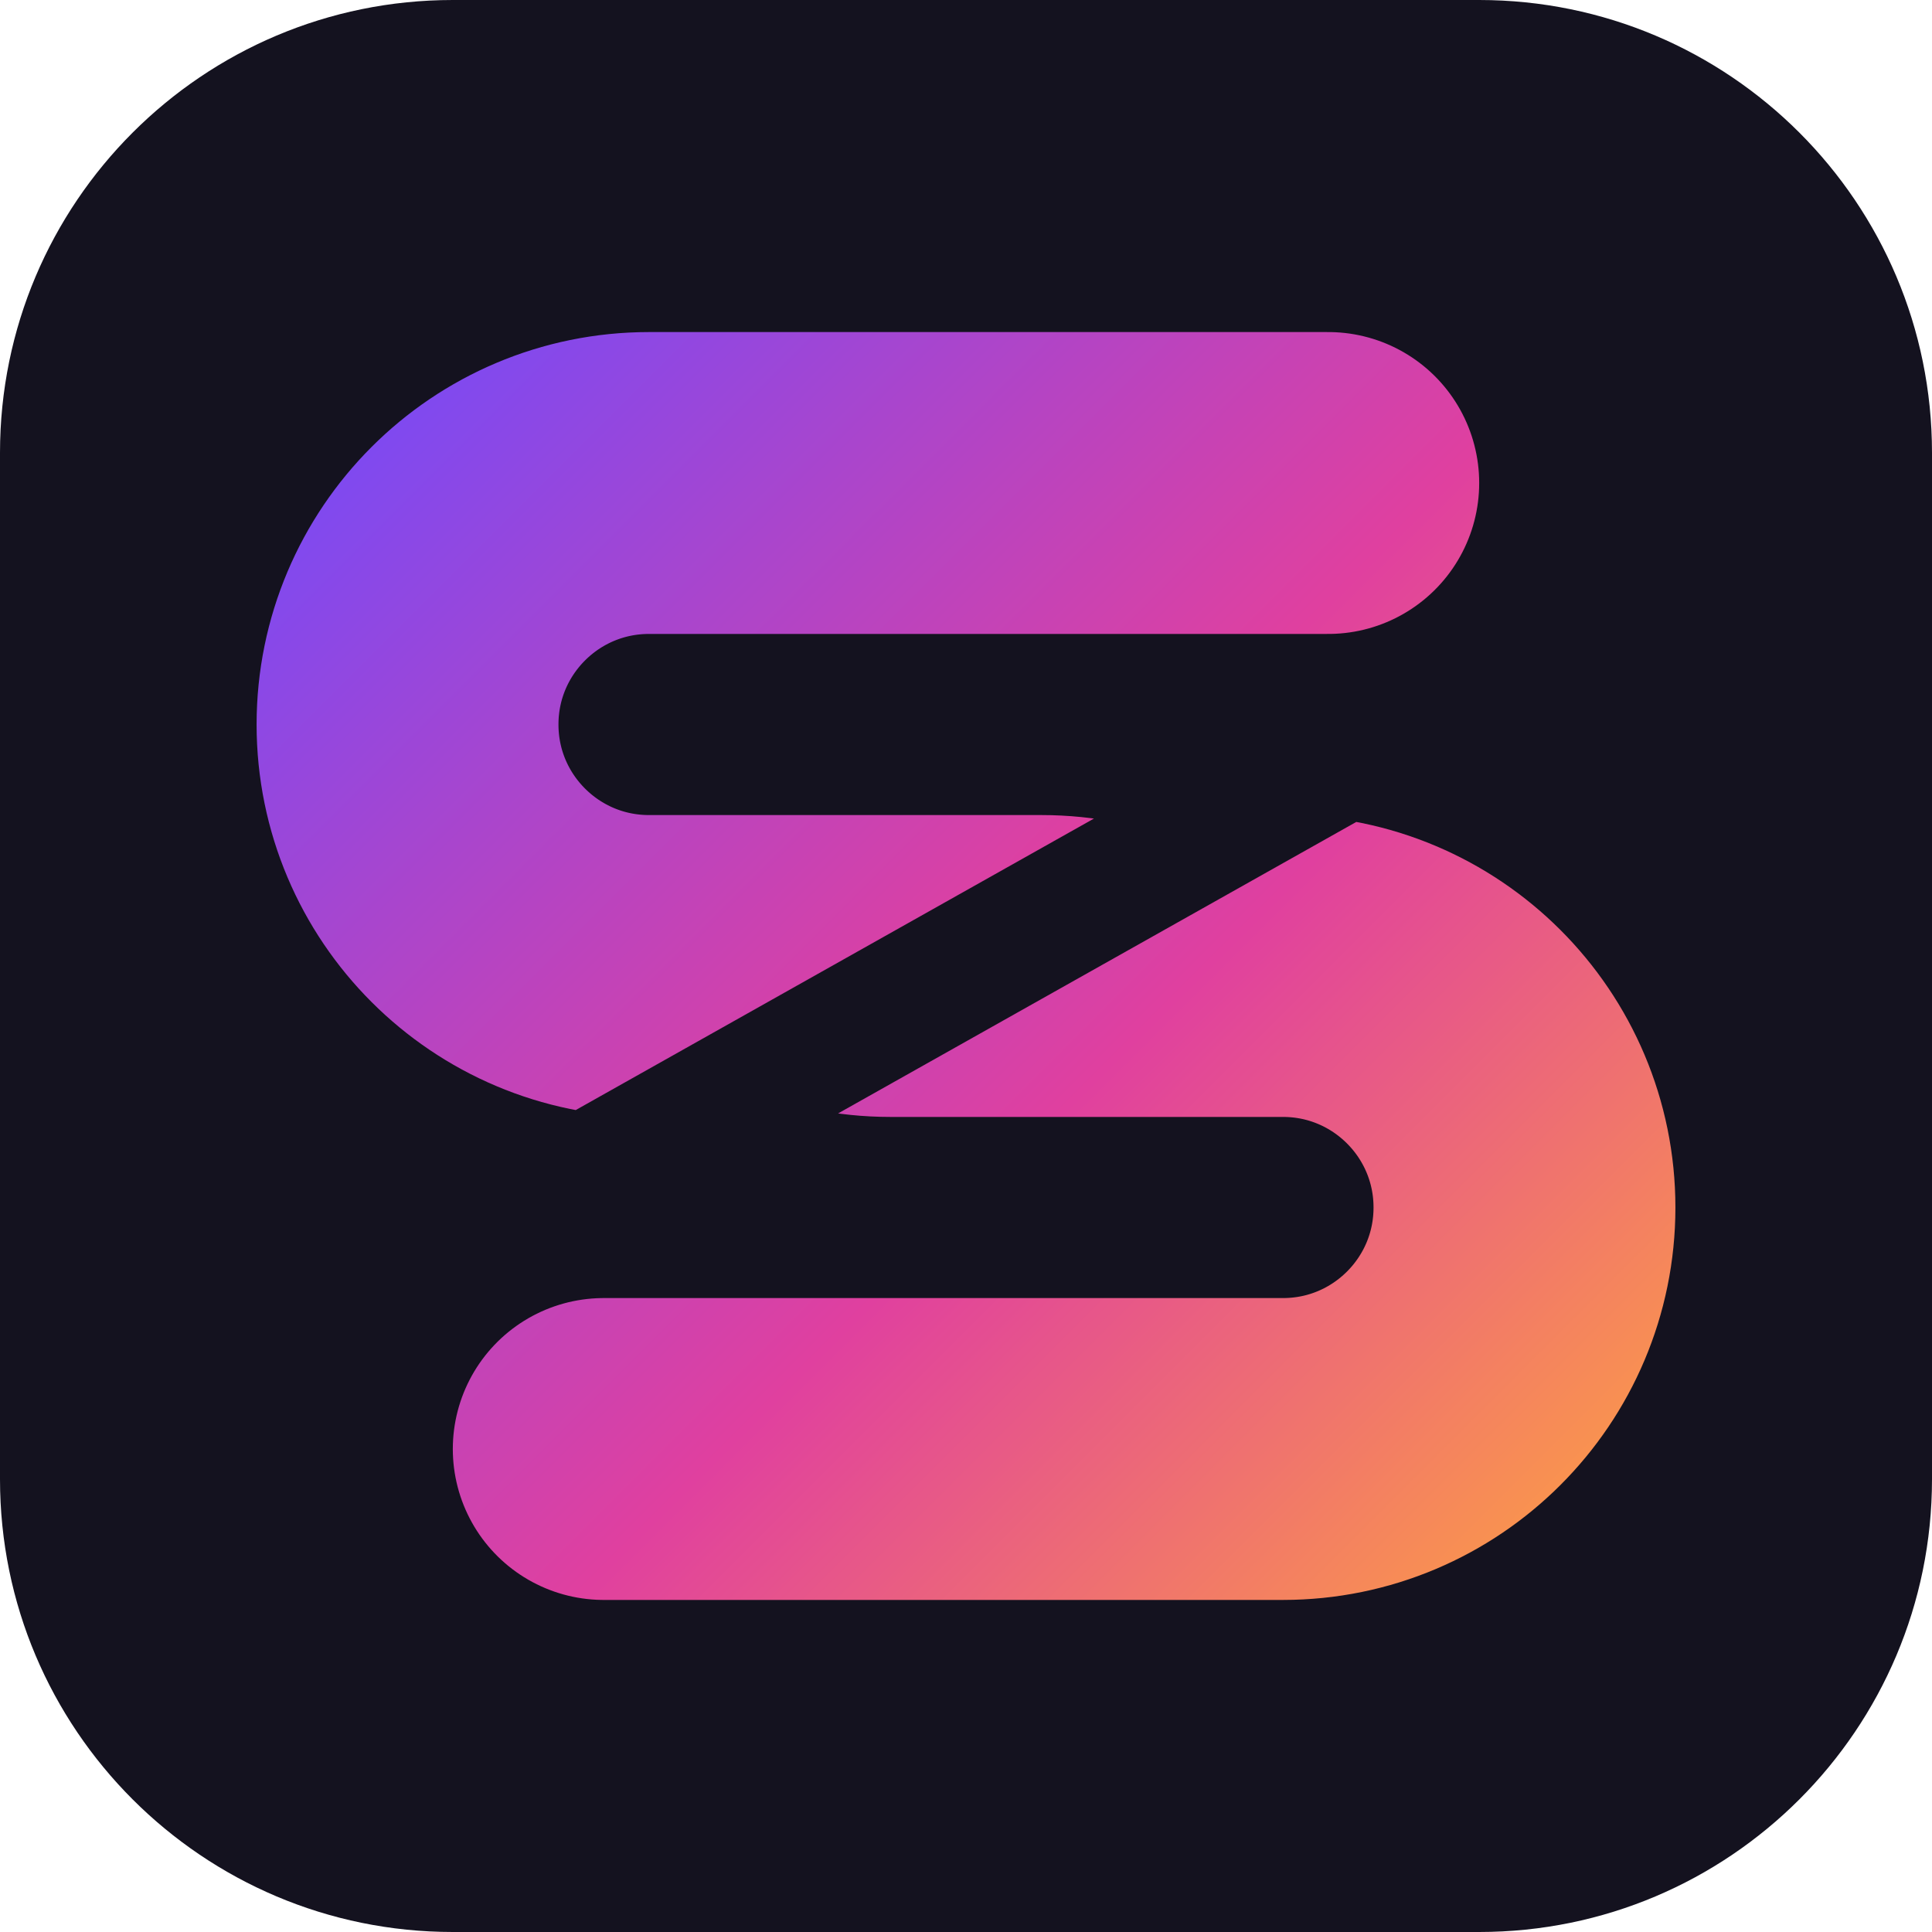
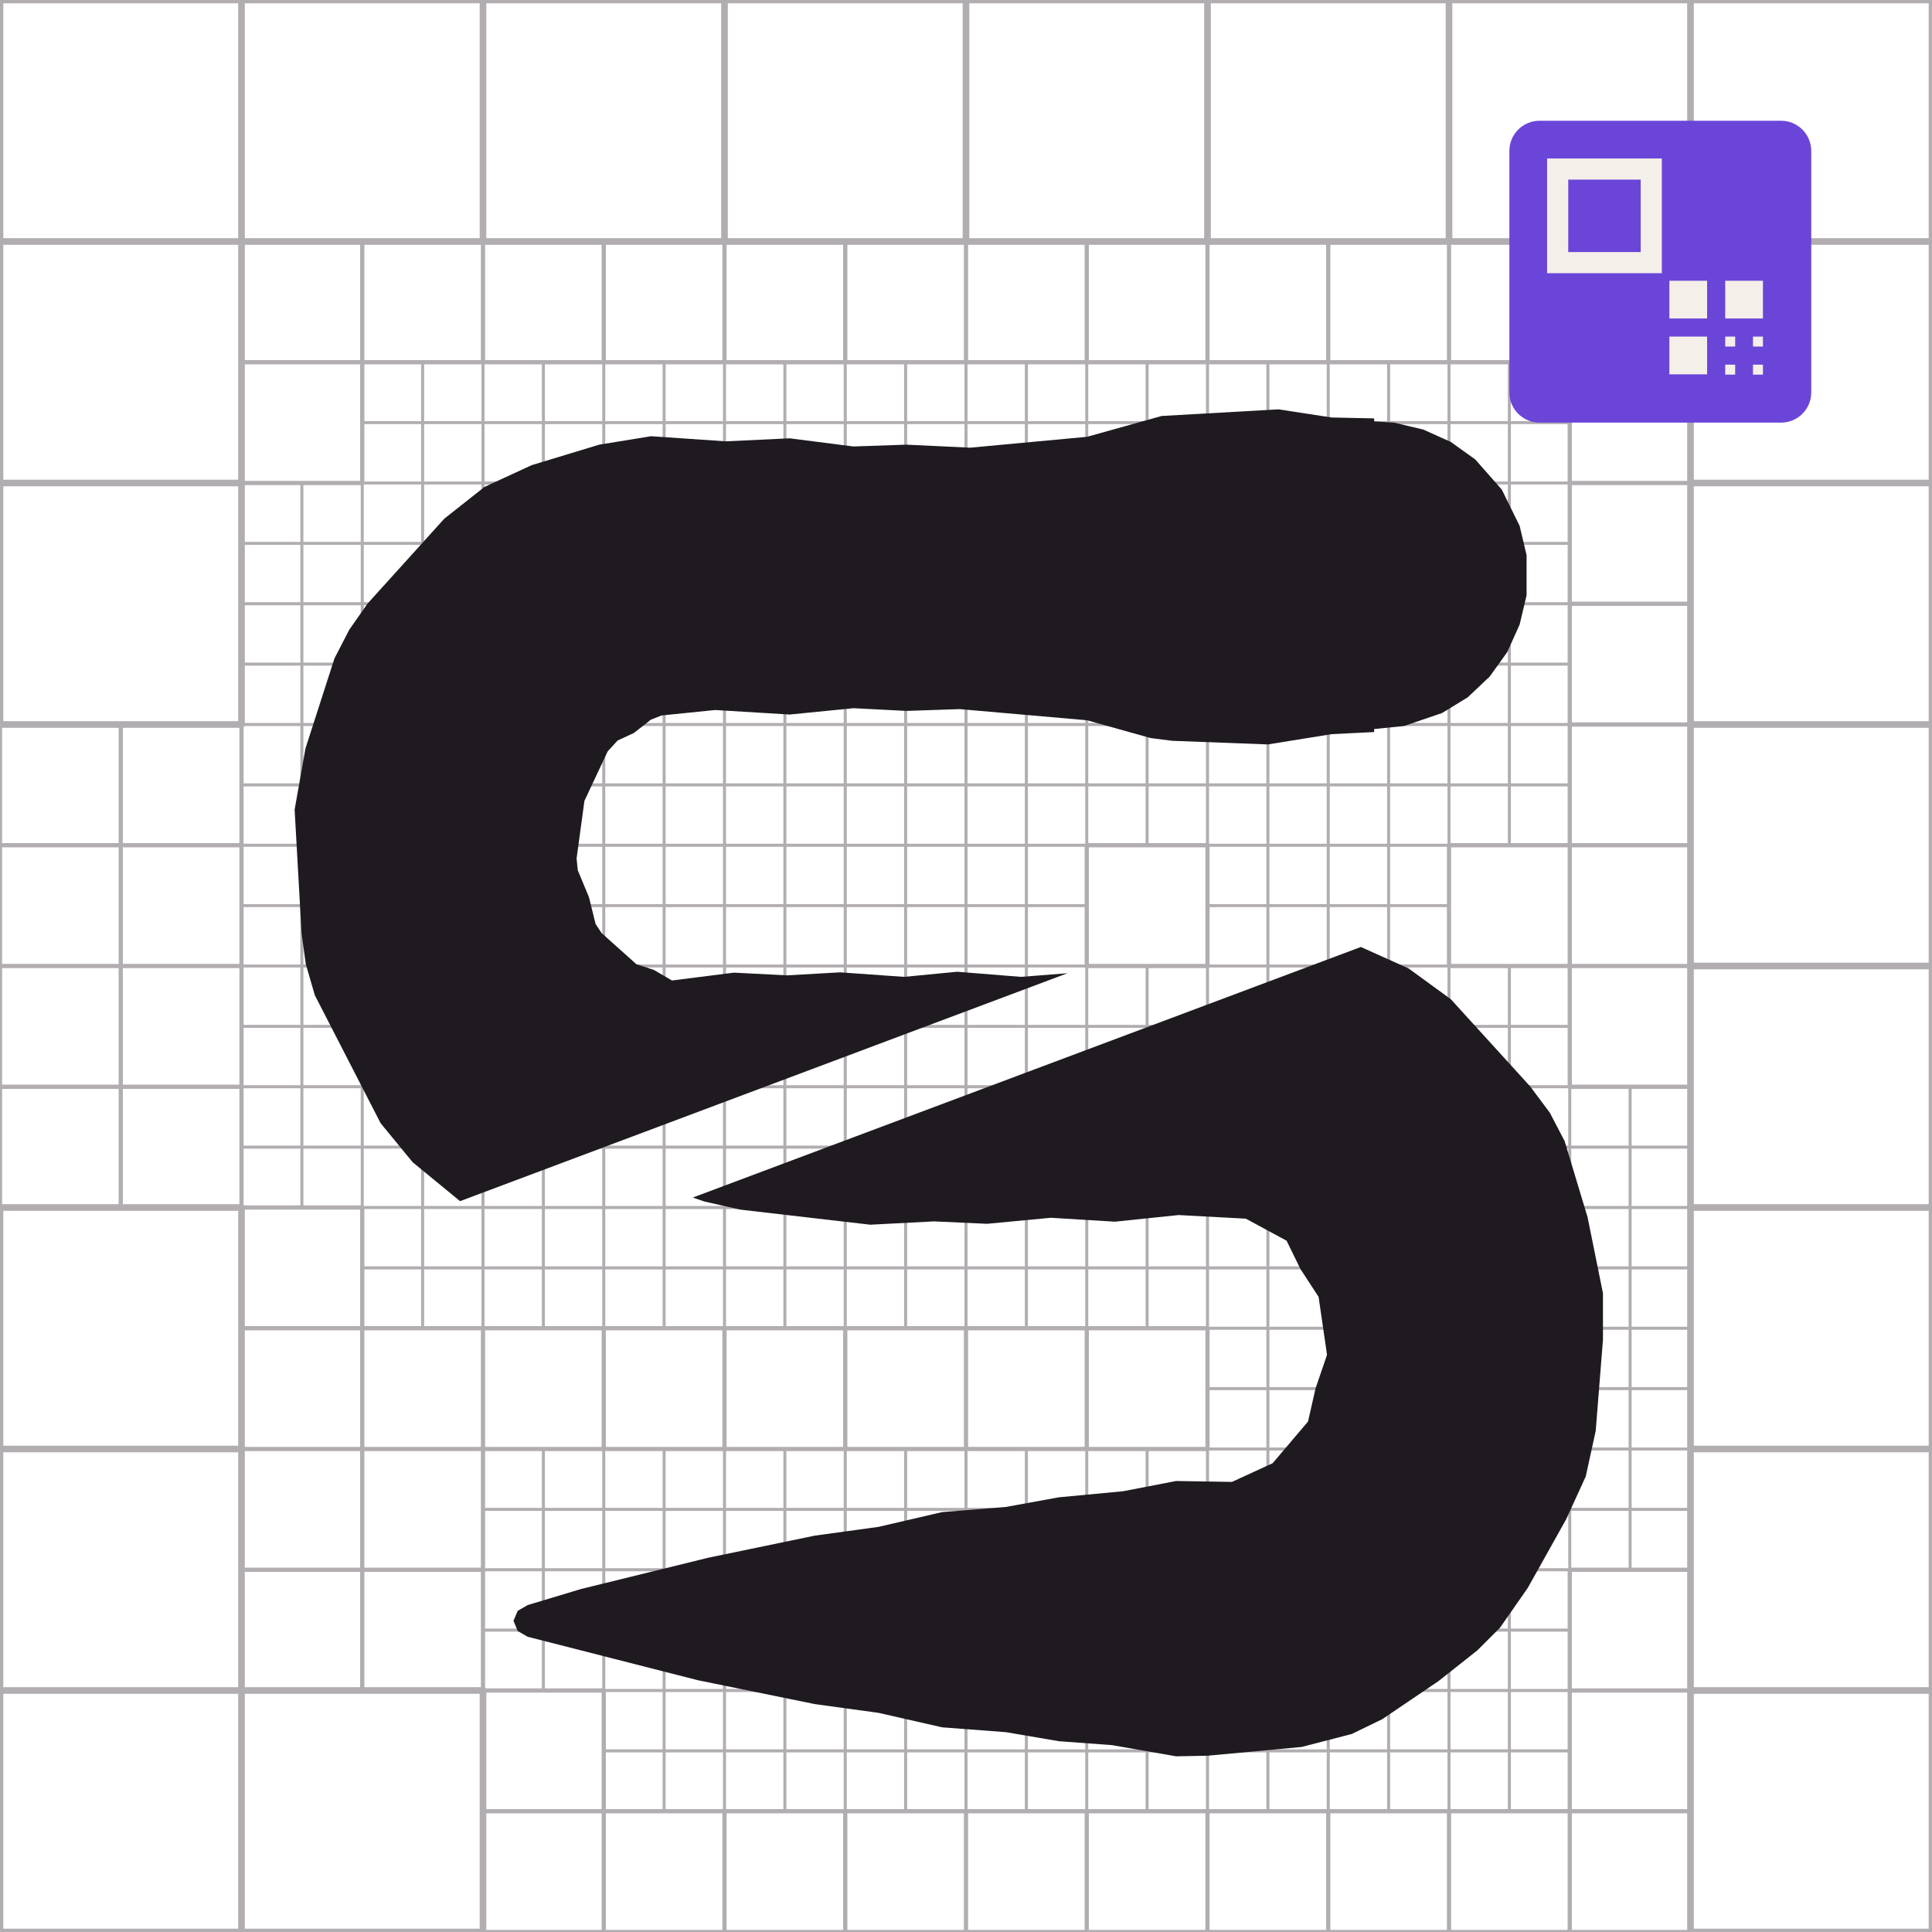
- <svg xmlns="http://www.w3.org/2000/svg" viewBox="0 0 64 64" role="img" aria-label="StringiFor">
-   <defs>
-     <linearGradient id="g" gradientUnits="userSpaceOnUse" x1="12" y1="12" x2="52" y2="52">
-       <stop offset="0" stop-color="#6d4bff" />
-       <stop offset="0.55" stop-color="#e0409f" />
-       <stop offset="1" stop-color="#ffa63d" />
-     </linearGradient>
-     <clipPath id="a">
-       <polygon points="0,0 64,0 64,11.50 0,47.50" />
-     </clipPath>
-     <clipPath id="b">
-       <polygon points="0,52.50 64,16.50 64,64 0,64" />
-     </clipPath>
-   </defs>
-   <rect width="64" height="64" rx="15" fill="#14121f" />
-   <g fill="none" stroke="url(#g)" stroke-width="10" stroke-linecap="round">
-     <g clip-path="url(#a)">
-       <path d="M48 16 H25.5 A8 8 0 0 0 25.5 32 H38.5 A8 8 0 0 1 38.5 48 H16" transform="translate(-4 0)" />
-     </g>
-     <g clip-path="url(#b)">
-       <path d="M48 16 H25.5 A8 8 0 0 0 25.5 32 H38.5 A8 8 0 0 1 38.5 48 H16" transform="translate(4 0)" />
-     </g>
+ <svg xmlns="http://www.w3.org/2000/svg" viewBox="0 0 64 64" role="img" aria-label="StringiFor mark in Akebono">
+   <g stroke="#716a71" stroke-linecap="round" opacity="0.55" fill="none">
+     <path d="M0 0L0 8M0 0L8 0M0 8L0 16M0 8L8 8M0 16L0 24M0 16L8 16M0 24L8 24M0 40L0 48M0 40L8 40M0 48L0 56M0 48L8 48M0 56L0 64M0 56L8 56M0 64L8 64M8 0L8 8M8 0L16 0M8 8L8 16M8 8L16 8M8 16L8 24M8 40L8 48M8 48L8 56M8 56L8 64M8 56L16 56M8 64L16 64M16 0L16 8M16 0L24 0M16 8L24 8M16 56L16 64M24 0L24 8M24 0L32 0M24 8L32 8M32 0L32 8M32 0L40 0M32 8L40 8M40 0L40 8M40 0L48 0M40 8L48 8M48 0L48 8M48 0L56 0M48 8L56 8M56 0L56 8M56 0L64 0M56 8L56 16M56 8L64 8M56 16L56 24M56 16L64 16M56 24L56 32M56 24L64 24M56 32L56 40M56 32L64 32M56 40L56 48M56 40L64 40M56 48L56 56M56 48L64 48M56 56L56 64M56 56L64 56M56 64L64 64M64 0L64 8M64 8L64 16M64 16L64 24M64 24L64 32M64 32L64 40M64 40L64 48M64 48L64 56M64 56L64 64" stroke-width="0.22" />
+     <path d="M0 24L0 28M0 24L4 24M0 28L0 32M0 28L4 28M0 32L0 36M0 32L4 32M0 36L0 40M0 36L4 36M0 40L4 40M4 24L4 28M4 24L8 24M4 28L4 32M4 28L8 28M4 32L4 36M4 32L8 32M4 36L4 40M4 36L8 36M4 40L8 40M8 8L8 12M8 8L12 8M8 12L8 16M8 12L12 12M8 16L12 16M8 24L8 28M8 28L8 32M8 32L8 36M8 36L8 40M8 40L8 44M8 40L12 40M8 44L8 48M8 44L12 44M8 48L8 52M8 48L12 48M8 52L8 56M8 52L12 52M8 56L12 56M12 8L12 12M12 8L16 8M12 12L12 16M12 12L16 12M12 40L12 44M12 44L12 48M12 44L16 44M12 48L12 52M12 48L16 48M12 52L12 56M12 52L16 52M12 56L16 56M16 8L16 12M16 8L20 8M16 12L20 12M16 44L16 48M16 44L20 44M16 48L16 52M16 48L20 48M16 52L16 56M16 56L16 60M16 56L20 56M16 60L16 64M16 60L20 60M16 64L20 64M20 8L20 12M20 8L24 8M20 12L24 12M20 44L20 48M20 44L24 44M20 48L24 48M20 56L20 60M20 60L20 64M20 60L24 60M20 64L24 64M24 8L24 12M24 8L28 8M24 12L28 12M24 44L24 48M24 44L28 44M24 48L28 48M24 60L24 64M24 60L28 60M24 64L28 64M28 8L28 12M28 8L32 8M28 12L32 12M28 44L28 48M28 44L32 44M28 48L32 48M28 60L28 64M28 60L32 60M28 64L32 64M32 8L32 12M32 8L36 8M32 12L36 12M32 44L32 48M32 44L36 44M32 48L36 48M32 60L32 64M32 60L36 60M32 64L36 64M36 8L36 12M36 8L40 8M36 12L40 12M36 28L36 32M36 28L40 28M36 32L40 32M36 44L36 48M36 44L40 44M36 48L40 48M36 60L36 64M36 60L40 60M36 64L40 64M40 8L40 12M40 8L44 8M40 12L44 12M40 28L40 32M40 44L40 48M40 60L40 64M40 60L44 60M40 64L44 64M44 8L44 12M44 8L48 8M44 12L48 12M44 60L44 64M44 60L48 60M44 64L48 64M48 8L48 12M48 8L52 8M48 12L52 12M48 28L48 32M48 28L52 28M48 32L52 32M48 60L48 64M48 60L52 60M48 64L52 64M52 8L52 12M52 8L56 8M52 12L52 16M52 12L56 12M52 16L52 20M52 16L56 16M52 20L52 24M52 20L56 20M52 24L52 28M52 24L56 24M52 28L52 32M52 28L56 28M52 32L52 36M52 32L56 32M52 36L56 36M52 52L52 56M52 52L56 52M52 56L52 60M52 56L56 56M52 60L52 64M52 60L56 60M52 64L56 64M56 8L56 12M56 12L56 16M56 16L56 20M56 20L56 24M56 24L56 28M56 28L56 32M56 32L56 36M56 52L56 56M56 56L56 60M56 60L56 64" stroke-width="0.14" />
+     <path d="M8 16L8 18M8 16L10 16M8 18L8 20M8 18L10 18M8 20L8 22M8 20L10 20M8 22L8 24M8 22L10 22M8 24L8 26M8 24L10 24M8 26L8 28M8 26L10 26M8 28L8 30M8 28L10 28M8 30L8 32M8 30L10 30M8 32L8 34M8 32L10 32M8 34L8 36M8 34L10 34M8 36L8 38M8 36L10 36M8 38L8 40M8 38L10 38M8 40L10 40M10 16L10 18M10 16L12 16M10 18L10 20M10 18L12 18M10 20L10 22M10 20L12 20M10 22L10 24M10 22L12 22M10 24L10 26M10 24L12 24M10 26L10 28M10 26L12 26M10 28L10 30M10 28L12 28M10 30L10 32M10 30L12 30M10 32L10 34M10 32L12 32M10 34L10 36M10 34L12 34M10 36L10 38M10 36L12 36M10 38L10 40M10 38L12 38M10 40L12 40M12 12L12 14M12 12L14 12M12 14L12 16M12 14L14 14M12 16L12 18M12 16L14 16M12 18L12 20M12 18L14 18M12 20L12 22M12 20L14 20M12 22L12 24M12 22L14 22M12 24L12 26M12 24L14 24M12 26L12 28M12 26L14 26M12 28L12 30M12 28L14 28M12 30L12 32M12 30L14 30M12 32L12 34M12 32L14 32M12 34L12 36M12 34L14 34M12 36L12 38M12 36L14 36M12 38L12 40M12 38L14 38M12 40L12 42M12 40L14 40M12 42L12 44M12 42L14 42M12 44L14 44M14 12L14 14M14 12L16 12M14 14L14 16M14 14L16 14M14 16L14 18M14 16L16 16M14 18L14 20M14 18L16 18M14 20L14 22M14 20L16 20M14 22L14 24M14 22L16 22M14 24L14 26M14 24L16 24M14 26L14 28M14 26L16 26M14 28L14 30M14 28L16 28M14 30L14 32M14 30L16 30M14 32L14 34M14 32L16 32M14 34L14 36M14 34L16 34M14 36L14 38M14 36L16 36M14 38L14 40M14 38L16 38M14 40L14 42M14 40L16 40M14 42L14 44M14 42L16 42M14 44L16 44M16 12L16 14M16 12L18 12M16 14L16 16M16 14L18 14M16 16L16 18M16 16L18 16M16 18L16 20M16 18L18 18M16 20L16 22M16 20L18 20M16 22L16 24M16 22L18 22M16 24L16 26M16 24L18 24M16 26L16 28M16 26L18 26M16 28L16 30M16 28L18 28M16 30L16 32M16 30L18 30M16 32L16 34M16 32L18 32M16 34L16 36M16 34L18 34M16 36L16 38M16 36L18 36M16 38L16 40M16 38L18 38M16 40L16 42M16 40L18 40M16 42L16 44M16 42L18 42M16 44L18 44M16 48L16 50M16 48L18 48M16 50L16 52M16 50L18 50M16 52L16 54M16 52L18 52M16 54L16 56M16 54L18 54M16 56L18 56M18 12L18 14M18 12L20 12M18 14L18 16M18 14L20 14M18 16L18 18M18 16L20 16M18 18L18 20M18 18L20 18M18 20L18 22M18 20L20 20M18 22L18 24M18 22L20 22M18 24L18 26M18 24L20 24M18 26L18 28M18 26L20 26M18 28L18 30M18 28L20 28M18 30L18 32M18 30L20 30M18 32L18 34M18 32L20 32M18 34L18 36M18 34L20 34M18 36L18 38M18 36L20 36M18 38L18 40M18 38L20 38M18 40L18 42M18 40L20 40M18 42L18 44M18 42L20 42M18 44L20 44M18 48L18 50M18 48L20 48M18 50L18 52M18 50L20 50M18 52L18 54M18 52L20 52M18 54L18 56M18 54L20 54M18 56L20 56M20 12L20 14M20 12L22 12M20 14L20 16M20 14L22 14M20 16L20 18M20 16L22 16M20 18L20 20M20 18L22 18M20 20L20 22M20 20L22 20M20 22L20 24M20 22L22 22M20 24L20 26M20 24L22 24M20 26L20 28M20 26L22 26M20 28L20 30M20 28L22 28M20 30L20 32M20 30L22 30M20 32L20 34M20 32L22 32M20 34L20 36M20 34L22 34M20 36L20 38M20 36L22 36M20 38L20 40M20 38L22 38M20 40L20 42M20 40L22 40M20 42L20 44M20 42L22 42M20 44L22 44M20 48L20 50M20 48L22 48M20 50L20 52M20 50L22 50M20 52L20 54M20 52L22 52M20 54L20 56M20 54L22 54M20 56L20 58M20 56L22 56M20 58L20 60M20 58L22 58M20 60L22 60M22 12L22 14M22 12L24 12M22 14L22 16M22 14L24 14M22 16L22 18M22 16L24 16M22 18L22 20M22 18L24 18M22 20L22 22M22 20L24 20M22 22L22 24M22 22L24 22M22 24L22 26M22 24L24 24M22 26L22 28M22 26L24 26M22 28L22 30M22 28L24 28M22 30L22 32M22 30L24 30M22 32L22 34M22 32L24 32M22 34L22 36M22 34L24 34M22 36L22 38M22 36L24 36M22 38L22 40M22 38L24 38M22 40L22 42M22 40L24 40M22 42L22 44M22 42L24 42M22 44L24 44M22 48L22 50M22 48L24 48M22 50L22 52M22 50L24 50M22 52L22 54M22 52L24 52M22 54L22 56M22 54L24 54M22 56L22 58M22 56L24 56M22 58L22 60M22 58L24 58M22 60L24 60M24 12L24 14M24 12L26 12M24 14L24 16M24 14L26 14M24 16L24 18M24 16L26 16M24 18L24 20M24 18L26 18M24 20L24 22M24 20L26 20M24 22L24 24M24 22L26 22M24 24L24 26M24 24L26 24M24 26L24 28M24 26L26 26M24 28L24 30M24 28L26 28M24 30L24 32M24 30L26 30M24 32L24 34M24 32L26 32M24 34L24 36M24 34L26 34M24 36L24 38M24 36L26 36M24 38L24 40M24 38L26 38M24 40L24 42M24 40L26 40M24 42L24 44M24 42L26 42M24 44L26 44M24 48L24 50M24 48L26 48M24 50L24 52M24 50L26 50M24 52L24 54M24 52L26 52M24 54L24 56M24 54L26 54M24 56L24 58M24 56L26 56M24 58L24 60M24 58L26 58M24 60L26 60M26 12L26 14M26 12L28 12M26 14L26 16M26 14L28 14M26 16L26 18M26 16L28 16M26 18L26 20M26 18L28 18M26 20L26 22M26 20L28 20M26 22L26 24M26 22L28 22M26 24L26 26M26 24L28 24M26 26L26 28M26 26L28 26M26 28L26 30M26 28L28 28M26 30L26 32M26 30L28 30M26 32L26 34M26 32L28 32M26 34L26 36M26 34L28 34M26 36L26 38M26 36L28 36M26 38L26 40M26 38L28 38M26 40L26 42M26 40L28 40M26 42L26 44M26 42L28 42M26 44L28 44M26 48L26 50M26 48L28 48M26 50L26 52M26 50L28 50M26 52L26 54M26 52L28 52M26 54L26 56M26 54L28 54M26 56L26 58M26 56L28 56M26 58L26 60M26 58L28 58M26 60L28 60M28 12L28 14M28 12L30 12M28 14L28 16M28 14L30 14M28 16L28 18M28 16L30 16M28 18L28 20M28 18L30 18M28 20L28 22M28 20L30 20M28 22L28 24M28 22L30 22M28 24L28 26M28 24L30 24M28 26L28 28M28 26L30 26M28 28L28 30M28 28L30 28M28 30L28 32M28 30L30 30M28 32L28 34M28 32L30 32M28 34L28 36M28 34L30 34M28 36L28 38M28 36L30 36M28 38L28 40M28 38L30 38M28 40L28 42M28 40L30 40M28 42L28 44M28 42L30 42M28 44L30 44M28 48L28 50M28 48L30 48M28 50L28 52M28 50L30 50M28 52L28 54M28 52L30 52M28 54L28 56M28 54L30 54M28 56L28 58M28 56L30 56M28 58L28 60M28 58L30 58M28 60L30 60M30 12L30 14M30 12L32 12M30 14L30 16M30 14L32 14M30 16L30 18M30 16L32 16M30 18L30 20M30 18L32 18M30 20L30 22M30 20L32 20M30 22L30 24M30 22L32 22M30 24L30 26M30 24L32 24M30 26L30 28M30 26L32 26M30 28L30 30M30 28L32 28M30 30L30 32M30 30L32 30M30 32L30 34M30 32L32 32M30 34L30 36M30 34L32 34M30 36L30 38M30 36L32 36M30 38L30 40M30 38L32 38M30 40L30 42M30 40L32 40M30 42L30 44M30 42L32 42M30 44L32 44M30 48L30 50M30 48L32 48M30 50L30 52M30 50L32 50M30 52L30 54M30 52L32 52M30 54L30 56M30 54L32 54M30 56L30 58M30 56L32 56M30 58L30 60M30 58L32 58M30 60L32 60M32 12L32 14M32 12L34 12M32 14L32 16M32 14L34 14M32 16L32 18M32 16L34 16M32 18L32 20M32 18L34 18M32 20L32 22M32 20L34 20M32 22L32 24M32 22L34 22M32 24L32 26M32 24L34 24M32 26L32 28M32 26L34 26M32 28L32 30M32 28L34 28M32 30L32 32M32 30L34 30M32 32L32 34M32 32L34 32M32 34L32 36M32 34L34 34M32 36L32 38M32 36L34 36M32 38L32 40M32 38L34 38M32 40L32 42M32 40L34 40M32 42L32 44M32 42L34 42M32 44L34 44M32 48L32 50M32 48L34 48M32 50L32 52M32 50L34 50M32 52L32 54M32 52L34 52M32 54L32 56M32 54L34 54M32 56L32 58M32 56L34 56M32 58L32 60M32 58L34 58M32 60L34 60M34 12L34 14M34 12L36 12M34 14L34 16M34 14L36 14M34 16L34 18M34 16L36 16M34 18L34 20M34 18L36 18M34 20L34 22M34 20L36 20M34 22L34 24M34 22L36 22M34 24L34 26M34 24L36 24M34 26L34 28M34 26L36 26M34 28L34 30M34 28L36 28M34 30L34 32M34 30L36 30M34 32L34 34M34 32L36 32M34 34L34 36M34 34L36 34M34 36L34 38M34 36L36 36M34 38L34 40M34 38L36 38M34 40L34 42M34 40L36 40M34 42L34 44M34 42L36 42M34 44L36 44M34 48L34 50M34 48L36 48M34 50L34 52M34 50L36 50M34 52L34 54M34 52L36 52M34 54L34 56M34 54L36 54M34 56L34 58M34 56L36 56M34 58L34 60M34 58L36 58M34 60L36 60M36 12L36 14M36 12L38 12M36 14L36 16M36 14L38 14M36 16L36 18M36 16L38 16M36 18L36 20M36 18L38 18M36 20L36 22M36 20L38 20M36 22L36 24M36 22L38 22M36 24L36 26M36 24L38 24M36 26L36 28M36 26L38 26M36 28L36 30M36 28L38 28M36 30L36 32M36 32L36 34M36 32L38 32M36 34L36 36M36 34L38 34M36 36L36 38M36 36L38 36M36 38L36 40M36 38L38 38M36 40L36 42M36 40L38 40M36 42L36 44M36 42L38 42M36 44L38 44M36 48L36 50M36 48L38 48M36 50L36 52M36 50L38 50M36 52L36 54M36 52L38 52M36 54L36 56M36 54L38 54M36 56L36 58M36 56L38 56M36 58L36 60M36 58L38 58M36 60L38 60M38 12L38 14M38 12L40 12M38 14L38 16M38 14L40 14M38 16L38 18M38 16L40 16M38 18L38 20M38 18L40 18M38 20L38 22M38 20L40 20M38 22L38 24M38 22L40 22M38 24L38 26M38 24L40 24M38 26L38 28M38 26L40 26M38 28L40 28M38 32L38 34M38 32L40 32M38 34L38 36M38 34L40 34M38 36L38 38M38 36L40 36M38 38L38 40M38 38L40 38M38 40L38 42M38 40L40 40M38 42L38 44M38 42L40 42M38 44L40 44M38 48L38 50M38 48L40 48M38 50L38 52M38 50L40 50M38 52L38 54M38 52L40 52M38 54L38 56M38 54L40 54M38 56L38 58M38 56L40 56M38 58L38 60M38 58L40 58M38 60L40 60M40 12L40 14M40 12L42 12M40 14L40 16M40 14L42 14M40 16L40 18M40 16L42 16M40 18L40 20M40 18L42 18M40 20L40 22M40 20L42 20M40 22L40 24M40 22L42 22M40 24L40 26M40 24L42 24M40 26L40 28M40 26L42 26M40 28L40 30M40 28L42 28M40 30L40 32M40 30L42 30M40 32L40 34M40 32L42 32M40 34L40 36M40 34L42 34M40 36L40 38M40 36L42 36M40 38L40 40M40 38L42 38M40 40L40 42M40 40L42 40M40 42L40 44M40 42L42 42M40 44L40 46M40 44L42 44M40 46L40 48M40 46L42 46M40 48L40 50M40 48L42 48M40 50L40 52M40 50L42 50M40 52L40 54M40 52L42 52M40 54L40 56M40 54L42 54M40 56L40 58M40 56L42 56M40 58L40 60M40 58L42 58M40 60L42 60M42 12L42 14M42 12L44 12M42 14L42 16M42 14L44 14M42 16L42 18M42 16L44 16M42 18L42 20M42 18L44 18M42 20L42 22M42 20L44 20M42 22L42 24M42 22L44 22M42 24L42 26M42 24L44 24M42 26L42 28M42 26L44 26M42 28L42 30M42 28L44 28M42 30L42 32M42 30L44 30M42 32L42 34M42 32L44 32M42 34L42 36M42 34L44 34M42 36L42 38M42 36L44 36M42 38L42 40M42 38L44 38M42 40L42 42M42 40L44 40M42 42L42 44M42 42L44 42M42 44L42 46M42 44L44 44M42 46L42 48M42 46L44 46M42 48L42 50M42 48L44 48M42 50L42 52M42 50L44 50M42 52L42 54M42 52L44 52M42 54L42 56M42 54L44 54M42 56L42 58M42 56L44 56M42 58L42 60M42 58L44 58M42 60L44 60M44 12L44 14M44 12L46 12M44 14L44 16M44 14L46 14M44 16L44 18M44 16L46 16M44 18L44 20M44 18L46 18M44 20L44 22M44 20L46 20M44 22L44 24M44 22L46 22M44 24L44 26M44 24L46 24M44 26L44 28M44 26L46 26M44 28L44 30M44 28L46 28M44 30L44 32M44 30L46 30M44 32L44 34M44 32L46 32M44 34L44 36M44 34L46 34M44 36L44 38M44 36L46 36M44 38L44 40M44 38L46 38M44 40L44 42M44 40L46 40M44 42L44 44M44 42L46 42M44 44L44 46M44 44L46 44M44 46L44 48M44 46L46 46M44 48L44 50M44 48L46 48M44 50L44 52M44 50L46 50M44 52L44 54M44 52L46 52M44 54L44 56M44 54L46 54M44 56L44 58M44 56L46 56M44 58L44 60M44 58L46 58M44 60L46 60M46 12L46 14M46 12L48 12M46 14L46 16M46 14L48 14M46 16L46 18M46 16L48 16M46 18L46 20M46 18L48 18M46 20L46 22M46 20L48 20M46 22L46 24M46 22L48 22M46 24L46 26M46 24L48 24M46 26L46 28M46 26L48 26M46 28L46 30M46 28L48 28M46 30L46 32M46 30L48 30M46 32L46 34M46 32L48 32M46 34L46 36M46 34L48 34M46 36L46 38M46 36L48 36M46 38L46 40M46 38L48 38M46 40L46 42M46 40L48 40M46 42L46 44M46 42L48 42M46 44L46 46M46 44L48 44M46 46L46 48M46 46L48 46M46 48L46 50M46 48L48 48M46 50L46 52M46 50L48 50M46 52L46 54M46 52L48 52M46 54L46 56M46 54L48 54M46 56L46 58M46 56L48 56M46 58L46 60M46 58L48 58M46 60L48 60M48 12L48 14M48 12L50 12M48 14L48 16M48 14L50 14M48 16L48 18M48 16L50 16M48 18L48 20M48 18L50 18M48 20L48 22M48 20L50 20M48 22L48 24M48 22L50 22M48 24L48 26M48 24L50 24M48 26L48 28M48 26L50 26M48 28L48 30M48 28L50 28M48 30L48 32M48 32L48 34M48 32L50 32M48 34L48 36M48 34L50 34M48 36L48 38M48 36L50 36M48 38L48 40M48 38L50 38M48 40L48 42M48 40L50 40M48 42L48 44M48 42L50 42M48 44L48 46M48 44L50 44M48 46L48 48M48 46L50 46M48 48L48 50M48 48L50 48M48 50L48 52M48 50L50 50M48 52L48 54M48 52L50 52M48 54L48 56M48 54L50 54M48 56L48 58M48 56L50 56M48 58L48 60M48 58L50 58M48 60L50 60M50 12L50 14M50 12L52 12M50 14L50 16M50 14L52 14M50 16L50 18M50 16L52 16M50 18L50 20M50 18L52 18M50 20L50 22M50 20L52 20M50 22L50 24M50 22L52 22M50 24L50 26M50 24L52 24M50 26L50 28M50 26L52 26M50 28L52 28M50 32L50 34M50 32L52 32M50 34L50 36M50 34L52 34M50 36L50 38M50 36L52 36M50 38L50 40M50 38L52 38M50 40L50 42M50 40L52 40M50 42L50 44M50 42L52 42M50 44L50 46M50 44L52 44M50 46L50 48M50 46L52 46M50 48L50 50M50 48L52 48M50 50L50 52M50 50L52 50M50 52L50 54M50 52L52 52M50 54L50 56M50 54L52 54M50 56L50 58M50 56L52 56M50 58L50 60M50 58L52 58M50 60L52 60M52 12L52 14M52 14L52 16M52 16L52 18M52 18L52 20M52 20L52 22M52 22L52 24M52 24L52 26M52 26L52 28M52 32L52 34M52 34L52 36M52 36L52 38M52 36L54 36M52 38L52 40M52 38L54 38M52 40L52 42M52 40L54 40M52 42L52 44M52 42L54 42M52 44L52 46M52 44L54 44M52 46L52 48M52 46L54 46M52 48L52 50M52 48L54 48M52 50L52 52M52 50L54 50M52 52L52 54M52 52L54 52M52 54L52 56M52 56L52 58M52 58L52 60M54 36L54 38M54 36L56 36M54 38L54 40M54 38L56 38M54 40L54 42M54 40L56 40M54 42L54 44M54 42L56 42M54 44L54 46M54 44L56 44M54 46L54 48M54 46L56 46M54 48L54 50M54 48L56 48M54 50L54 52M54 50L56 50M54 52L56 52M56 36L56 38M56 38L56 40M56 40L56 42M56 42L56 44M56 44L56 46M56 46L56 48M56 48L56 50M56 50L56 52" stroke-width="0.1" />
  </g>
+   <path fill="#1e1a20" fill-rule="evenodd" d="M50.57 18.39 L50.34 17.42 L49.75 16.22 L48.87 15.22 L48.06 14.64 L47.15 14.23 L46.18 14.00 L45.52 13.96 L45.52 13.86 L44.11 13.83 L42.35 13.56 L38.48 13.78 L36.01 14.47 L32.14 14.83 L30.03 14.73 L28.27 14.79 L26.16 14.52 L24.04 14.62 L21.57 14.45 L19.85 14.73 L17.61 15.41 L16.05 16.13 L14.72 17.18 L12.18 19.99 L11.57 20.86 L11.08 21.81 L10.12 24.79 L9.76 26.82 L9.99 30.92 L10.13 31.94 L10.43 32.97 L12.61 37.21 L13.67 38.50 L15.24 39.79 L35.36 32.24 L33.82 32.36 L31.71 32.19 L29.95 32.36 L27.83 32.21 L26.07 32.31 L24.31 32.22 L22.26 32.48 L21.66 32.13 L21.08 31.94 L19.93 30.91 L19.73 30.61 L19.51 29.72 L19.14 28.83 L19.10 28.44 L19.36 26.53 L20.13 24.89 L20.46 24.53 L21.00 24.28 L21.56 23.84 L21.92 23.70 L23.69 23.52 L26.16 23.67 L28.27 23.46 L30.03 23.55 L31.79 23.49 L36.01 23.86 L38.12 24.45 L38.83 24.54 L42.00 24.66 L44.11 24.32 L45.52 24.25 L45.52 24.15 L46.51 24.05 L47.77 23.62 L48.62 23.10 L49.35 22.41 L49.93 21.60 L50.34 20.69 L50.57 19.72 Z" />
+   <path fill="#1e1a20" fill-rule="evenodd" d="M23.33 39.80 L24.52 40.07 L28.83 40.57 L30.94 40.46 L32.70 40.54 L34.81 40.34 L36.93 40.47 L39.04 40.25 L41.27 40.37 L42.62 41.10 L43.08 42.04 L43.68 42.96 L43.96 44.88 L43.58 45.99 L43.33 47.09 L42.16 48.47 L40.81 49.09 L38.96 49.06 L37.20 49.40 L35.08 49.60 L33.32 49.92 L31.21 50.09 L29.10 50.58 L26.99 50.87 L23.47 51.60 L19.24 52.64 L17.48 53.17 L17.15 53.36 L17.01 53.69 L17.15 54.03 L17.48 54.22 L23.12 55.66 L26.99 56.45 L29.10 56.74 L31.21 57.22 L33.32 57.38 L35.08 57.68 L36.84 57.81 L38.96 58.18 L40.01 58.16 L43.12 57.87 L44.78 57.44 L45.79 56.95 L47.65 55.69 L48.94 54.67 L49.69 53.92 L50.61 52.60 L51.88 50.33 L52.53 48.91 L52.86 47.40 L53.10 44.38 L53.10 42.84 L52.59 40.32 L51.83 37.80 L51.34 36.86 L50.69 35.99 L48.06 33.10 L46.66 32.08 L45.08 31.37 L22.95 39.67 Z" />
+   <rect x="50" y="4" width="10" height="10" rx="1.00" fill="#6b45d8" />
+   <rect x="55.30" y="9.30" width="1.25" height="1.25" fill="#f4efe8" />
+   <rect x="57.15" y="9.30" width="1.25" height="1.25" fill="#f4efe8" />
+   <rect x="55.30" y="11.15" width="1.25" height="1.25" fill="#f4efe8" />
+   <rect x="57.15" y="11.15" width="0.33" height="0.33" fill="#f4efe8" />
+   <rect x="58.07" y="11.15" width="0.33" height="0.33" fill="#f4efe8" />
+   <rect x="57.15" y="12.08" width="0.33" height="0.33" fill="#f4efe8" />
+   <rect x="58.07" y="12.08" width="0.33" height="0.33" fill="#f4efe8" />
+   <rect x="51.60" y="5.60" width="3.10" height="3.10" fill="none" stroke="#f4efe8" stroke-width="0.70" />
</svg>
